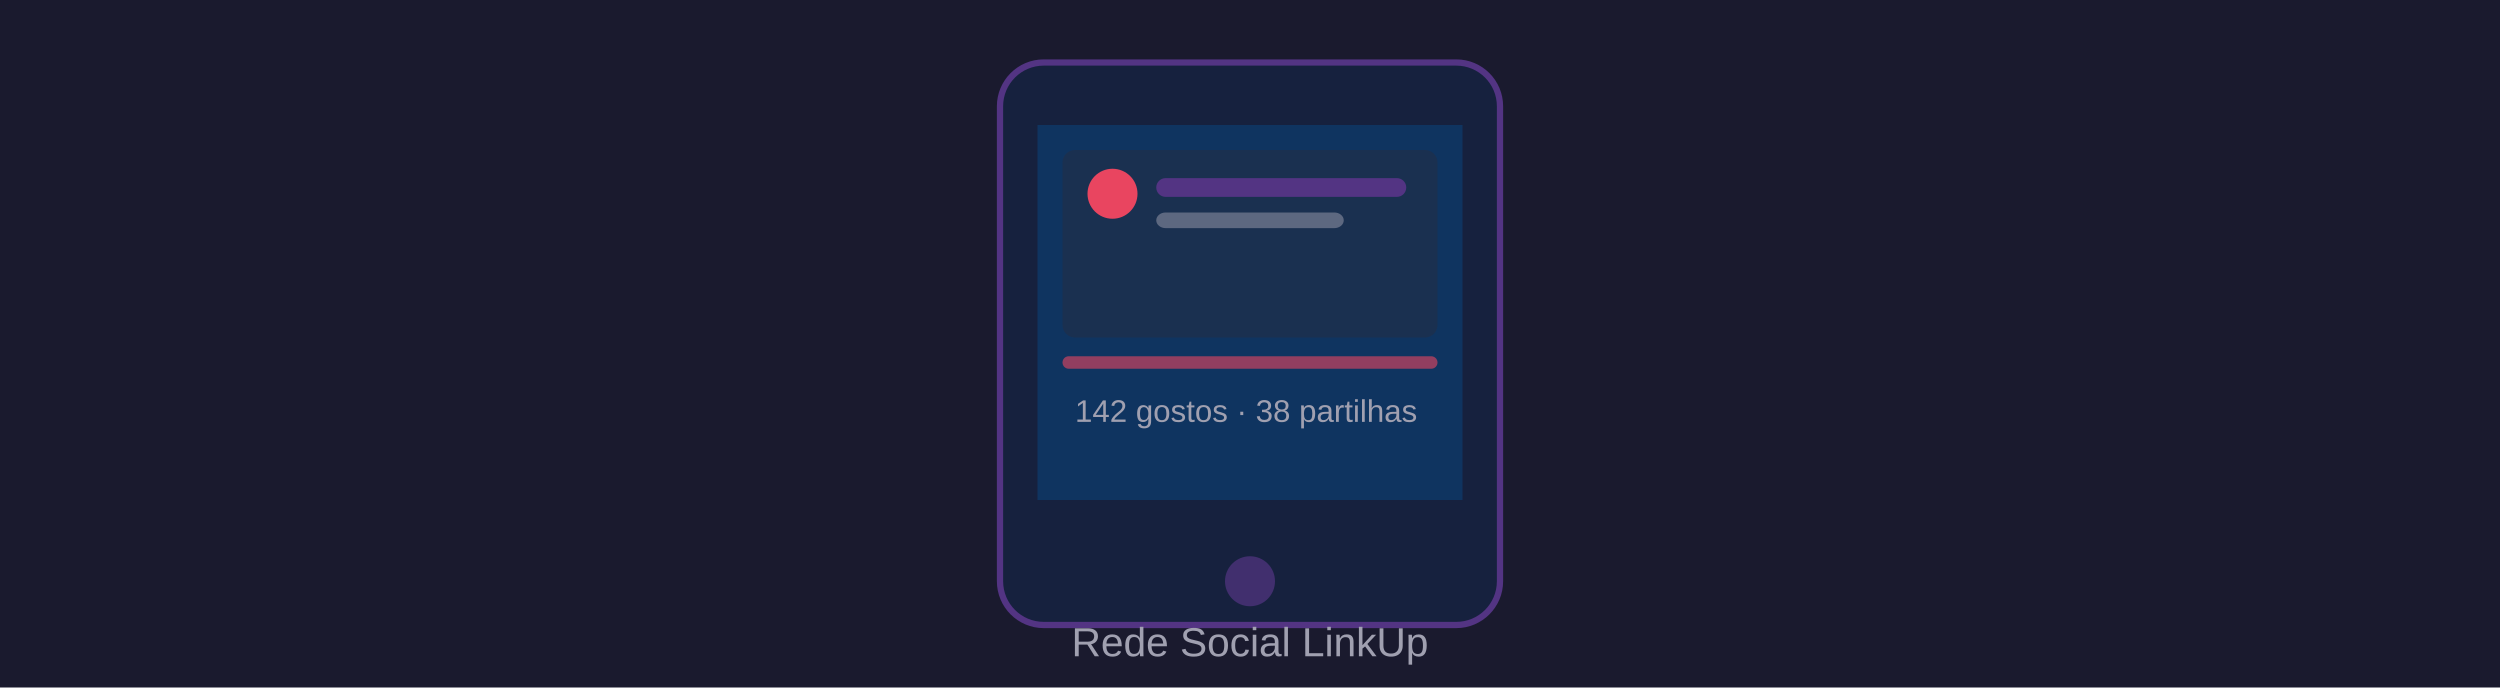
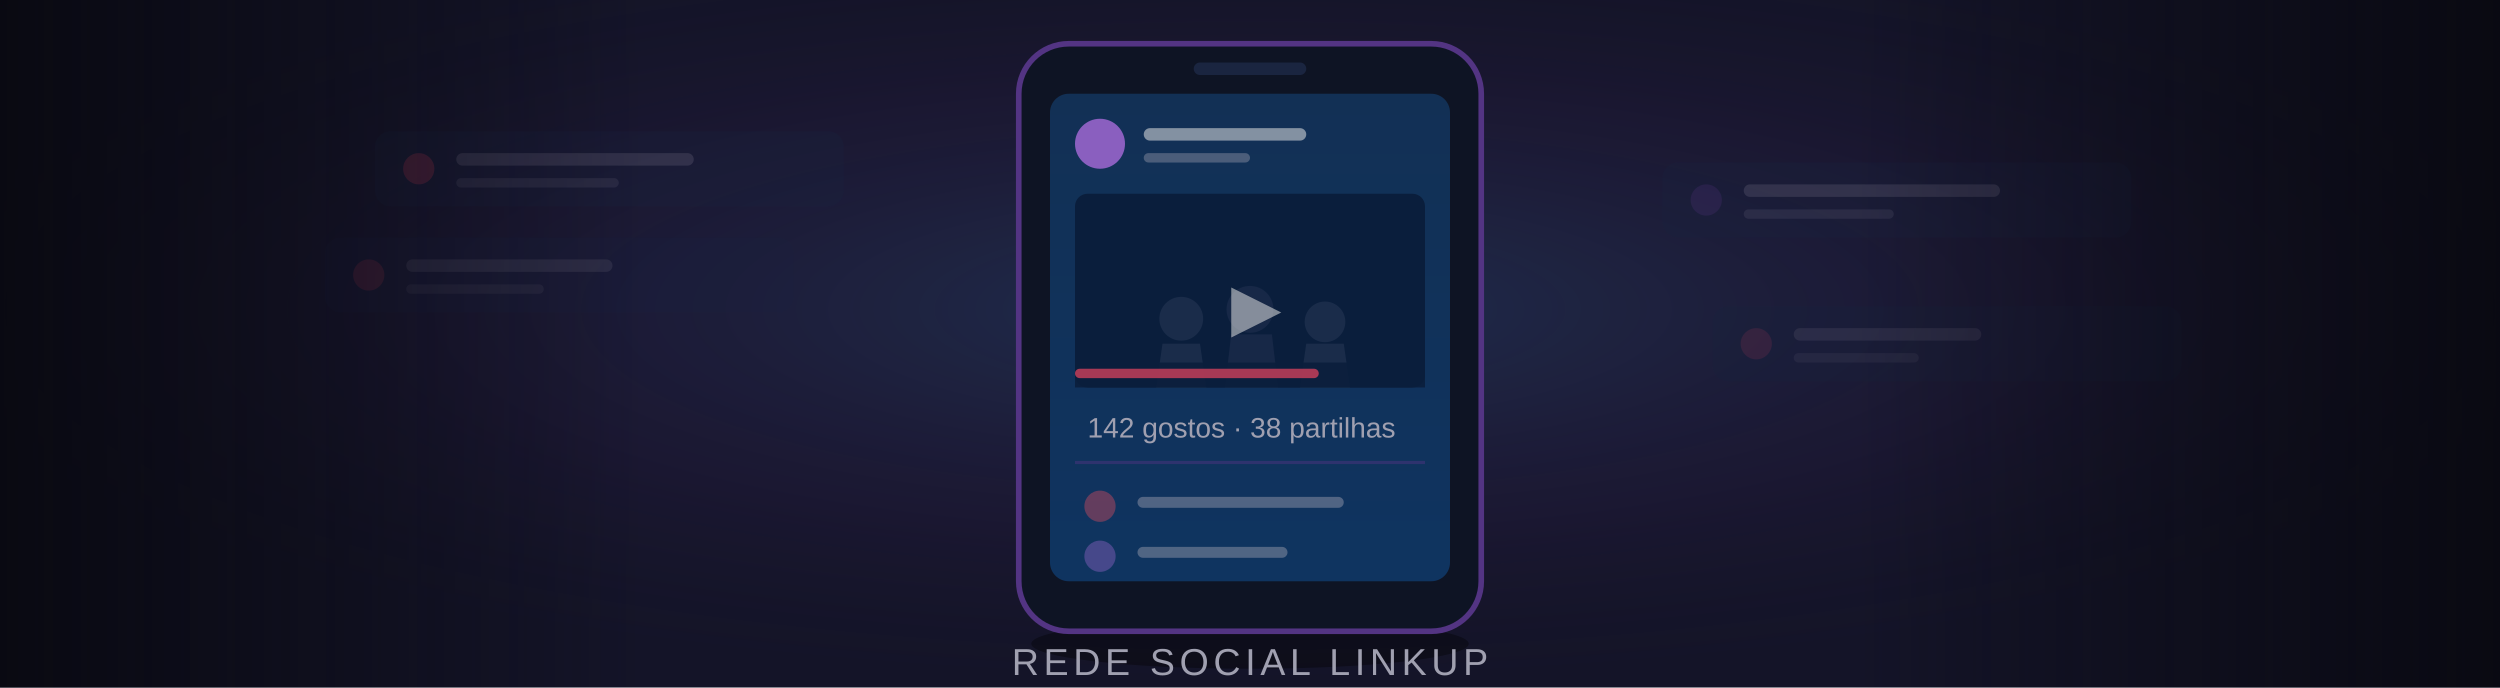
- <svg xmlns="http://www.w3.org/2000/svg" viewBox="0 0 800 220">
-   <rect width="800" height="220" fill="#1a1a2e" />
-   <rect x="320" y="20" width="160" height="180" rx="14" fill="#16213e" stroke="#533483" stroke-width="2" />
-   <rect x="332" y="40" width="136" height="120" fill="#0f3460" />
-   <rect x="340" y="48" width="120" height="60" rx="4" fill="#1a3050" />
-   <circle cx="356" cy="62" r="8" fill="#e94560" />
-   <rect x="370" y="57" width="80" height="6" rx="3" fill="#533483" />
-   <rect x="370" y="68" width="60" height="5" rx="3" fill="#a0a0b0" opacity="0.5" />
-   <rect x="340" y="114" width="120" height="4" rx="2" fill="#e94560" opacity="0.6" />
-   <text x="344" y="135" fill="#a0a0b0" font-size="10" font-family="Arial">142 gostos · 38 partilhas</text>
-   <circle cx="400" cy="186" r="8" fill="#533483" opacity="0.7" />
-   <text x="400" y="210" text-anchor="middle" fill="#a0a0b0" font-size="13" font-family="Arial">Rede Social LinkUp</text>
+ <svg xmlns="http://www.w3.org/2000/svg" viewBox="0 0 800 220" role="img" aria-label="Um telemóvel iluminado no escuro, com uma publicação numa rede social e contadores de partilhas a subir">
+   <defs>
+     <radialGradient id="so-brilho" cx="0.5" cy="0.45" r="0.55">
+       <stop offset="0%" stop-color="#4a90d9" stop-opacity="0.22" />
+       <stop offset="60%" stop-color="#533483" stop-opacity="0.10" />
+       <stop offset="100%" stop-color="#1a1a2e" stop-opacity="0" />
+     </radialGradient>
+     <linearGradient id="so-ecra" x1="0" y1="0" x2="0" y2="1">
+       <stop offset="0%" stop-color="#123055" />
+       <stop offset="100%" stop-color="#0f3460" />
+     </linearGradient>
+     <linearGradient id="so-vinheta" x1="0" y1="0" x2="1" y2="0">
+       <stop offset="0%" stop-color="#08080f" stop-opacity="0.9" />
+       <stop offset="26%" stop-color="#08080f" stop-opacity="0" />
+       <stop offset="74%" stop-color="#08080f" stop-opacity="0" />
+       <stop offset="100%" stop-color="#08080f" stop-opacity="0.9" />
+     </linearGradient>
+   </defs>
+   <rect width="800" height="220" fill="#141428" />
+   <rect width="800" height="220" fill="url(#so-brilho)" />
+   <g font-family="Arial, sans-serif" font-size="9" fill="#a0a0b0">
+     <g opacity="0.30">
+       <rect x="120" y="42" width="150" height="24" rx="5" fill="#16213e" />
+       <circle cx="134" cy="54" r="5" fill="#e94560" opacity="0.7" />
+       <rect x="146" y="49" width="76" height="4" rx="2" fill="#a0a0b0" opacity="0.6" />
+       <rect x="146" y="57" width="52" height="3" rx="1.5" fill="#a0a0b0" opacity="0.4" />
+     </g>
+     <g opacity="0.22">
+       <rect x="104" y="76" width="150" height="24" rx="5" fill="#16213e" />
+       <circle cx="118" cy="88" r="5" fill="#e94560" opacity="0.7" />
+       <rect x="130" y="83" width="66" height="4" rx="2" fill="#a0a0b0" opacity="0.6" />
+       <rect x="130" y="91" width="44" height="3" rx="1.5" fill="#a0a0b0" opacity="0.4" />
+     </g>
+     <g opacity="0.30">
+       <rect x="532" y="52" width="150" height="24" rx="5" fill="#16213e" />
+       <circle cx="546" cy="64" r="5" fill="#533483" opacity="0.8" />
+       <rect x="558" y="59" width="82" height="4" rx="2" fill="#a0a0b0" opacity="0.6" />
+       <rect x="558" y="67" width="48" height="3" rx="1.5" fill="#a0a0b0" opacity="0.4" />
+     </g>
+     <g opacity="0.20">
+       <rect x="548" y="98" width="150" height="24" rx="5" fill="#16213e" />
+       <circle cx="562" cy="110" r="5" fill="#e94560" opacity="0.6" />
+       <rect x="574" y="105" width="60" height="4" rx="2" fill="#a0a0b0" opacity="0.6" />
+       <rect x="574" y="113" width="40" height="3" rx="1.5" fill="#a0a0b0" opacity="0.4" />
+     </g>
+   </g>
+   <g>
+     <ellipse cx="400" cy="206" rx="70" ry="8" fill="#000" opacity="0.35" />
+     <rect x="326" y="14" width="148" height="188" rx="16" fill="#0e1424" stroke="#533483" stroke-width="1.8" />
+     <rect x="336" y="30" width="128" height="156" rx="6" fill="url(#so-ecra)" />
+     <rect x="382" y="20" width="36" height="4" rx="2" fill="#1a2540" />
+     <circle cx="352" cy="46" r="8" fill="#8a5fbf" />
+     <rect x="366" y="41" width="52" height="4" rx="2" fill="#e0e0e0" opacity="0.55" />
+     <rect x="366" y="49" width="34" height="3" rx="1.5" fill="#a0a0b0" opacity="0.4" />
+     <rect x="344" y="62" width="112" height="62" rx="4" fill="#0a1e3c" />
+     <g opacity="0.5">
+       <circle cx="378" cy="102" r="7" fill="#2a3a58" />
+       <path d="M372 110 h12 l2 14 h-16 z" fill="#2a3a58" />
+       <circle cx="400" cy="99" r="7.5" fill="#233152" />
+       <path d="M394 107 h13 l2 17 h-17 z" fill="#233152" />
+       <circle cx="424" cy="103" r="6.5" fill="#2a3a58" />
+       <path d="M418 110 h12 l2 14 h-16 z" fill="#2a3a58" />
+     </g>
+     <polygon points="394,92 410,100 394,108" fill="#e0e0e0" opacity="0.55" />
+     <rect x="344" y="116" width="112" height="8" fill="#0a1e3c" opacity="0.9" />
+     <rect x="344" y="118" width="78" height="3" rx="1.5" fill="#e94560" opacity="0.7" />
+     <text x="348" y="140" fill="#a0a0b0" font-size="9" font-family="Arial, sans-serif">142 gostos · 38 partilhas</text>
+     <g stroke="#533483" stroke-width="1" opacity="0.45">
+       <line x1="344" y1="148" x2="456" y2="148" />
+     </g>
+     <g opacity="0.45">
+       <circle cx="352" cy="162" r="5" fill="#c94a5e" />
+       <rect x="364" y="159" width="66" height="3.5" rx="1.75" fill="#a0a0b0" />
+       <circle cx="352" cy="178" r="5" fill="#8a5fbf" />
+       <rect x="364" y="175" width="48" height="3.5" rx="1.75" fill="#a0a0b0" />
+     </g>
+   </g>
+   <rect width="800" height="220" fill="url(#so-vinheta)" />
+   <text x="400" y="216" text-anchor="middle" fill="#a0a0b0" font-size="12" font-family="Arial, sans-serif" letter-spacing="1.5">REDE SOCIAL LINKUP</text>
</svg>
